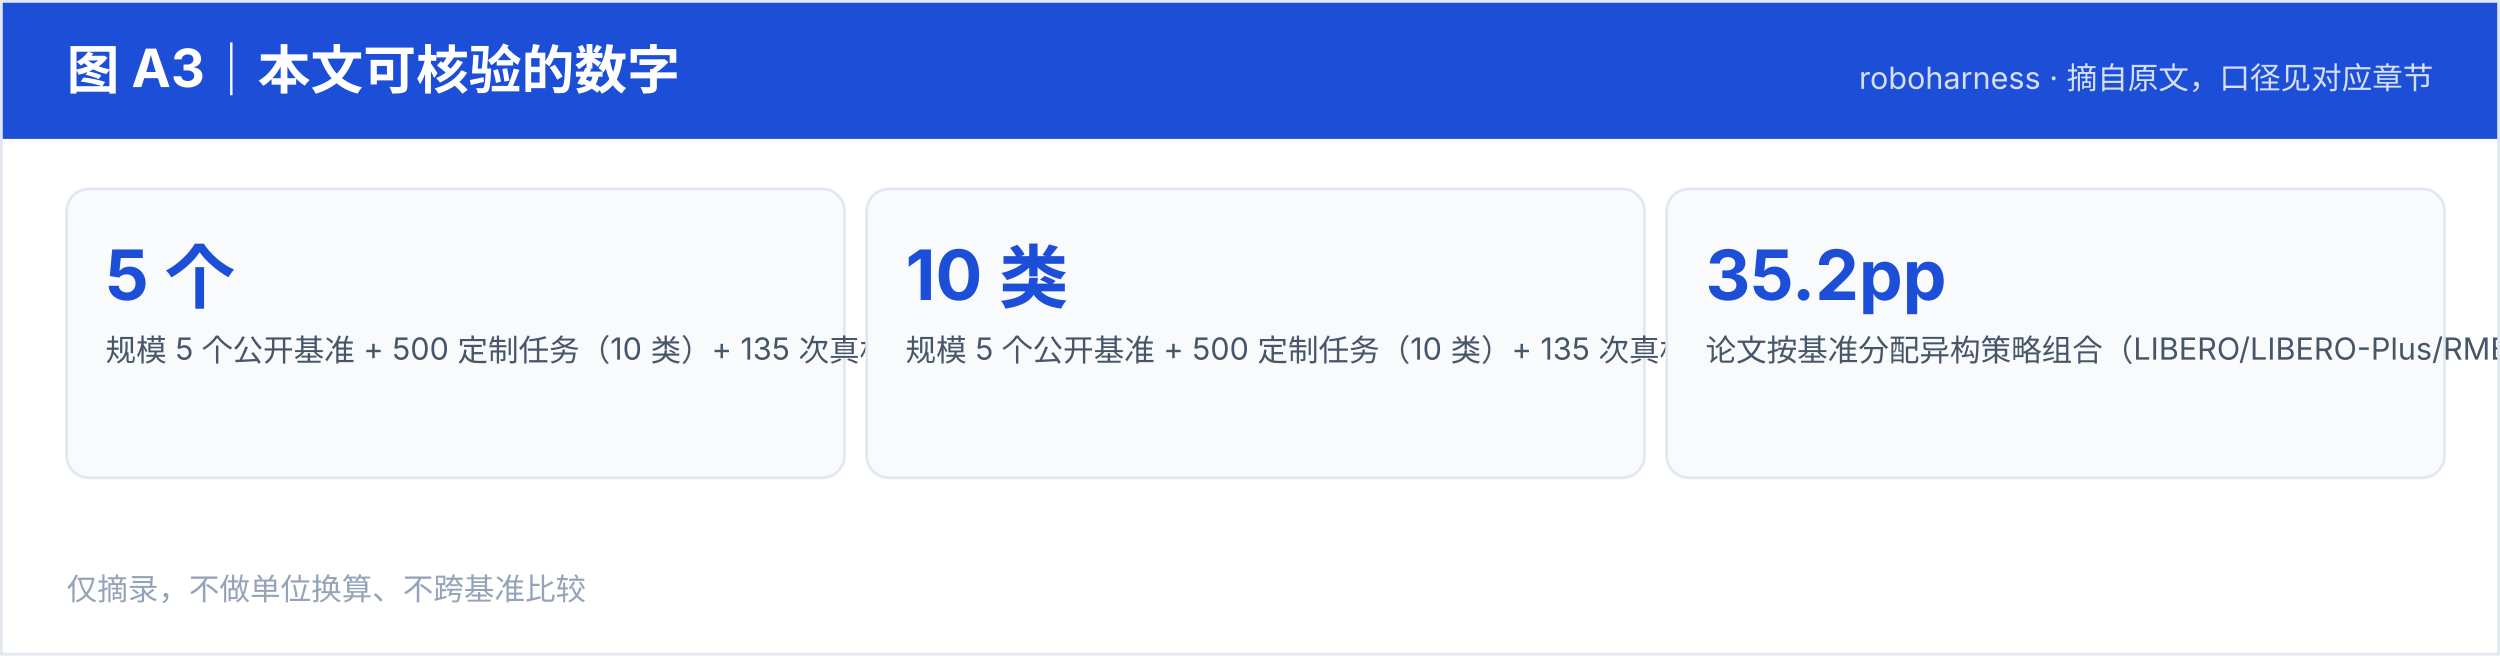
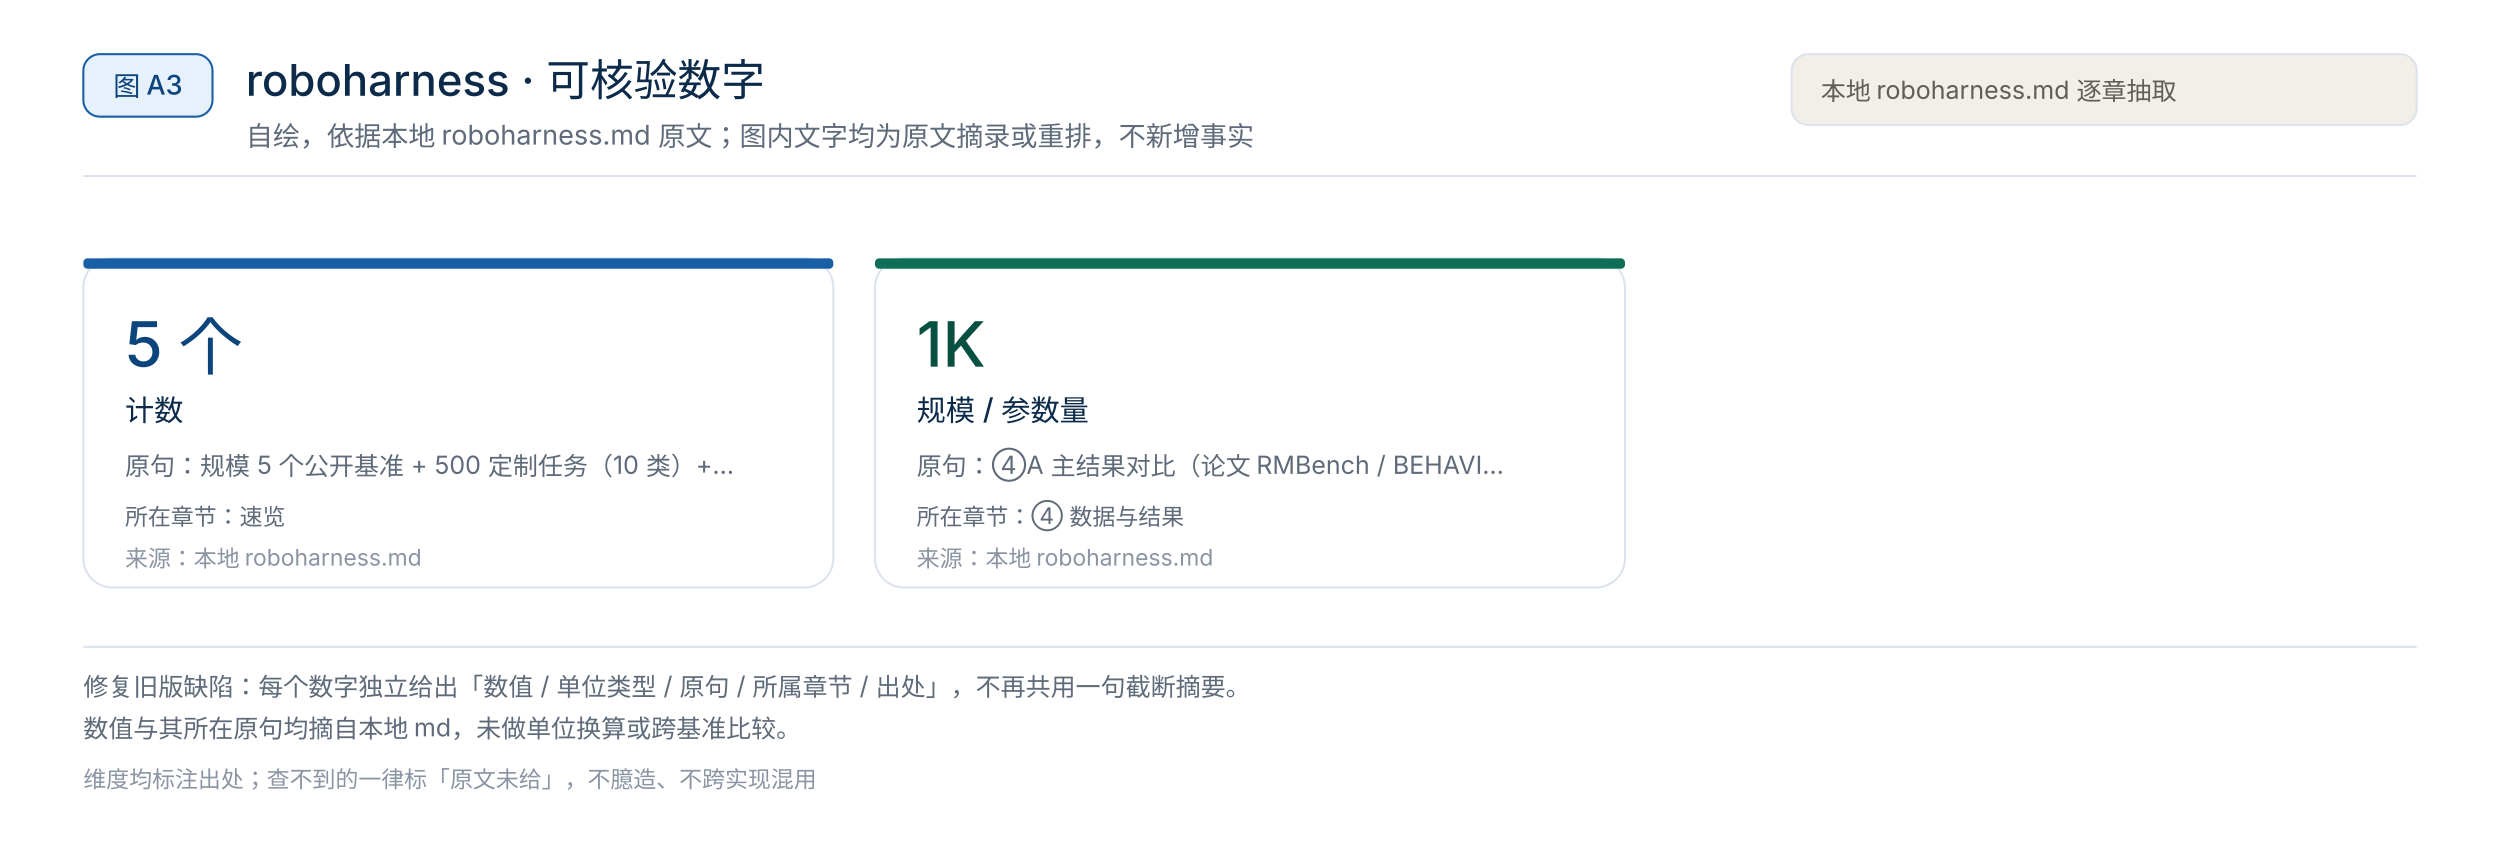
- <svg xmlns="http://www.w3.org/2000/svg" viewBox="0 0 900 236" width="900" height="236" font-family="PingFang SC, -apple-system, BlinkMacSystemFont, Microsoft YaHei, sans-serif">
-   <rect width="900" height="236" fill="#ffffff" />
-   <rect x="0" y="0" width="900" height="50" fill="#1d4ed8" />
-   <text x="24" y="32" font-size="19" fill="#ffffff" font-weight="700" text-anchor="start">图 A3｜本文可核验的数字</text>
-   <text x="876" y="32" font-size="11" fill="#ffffff" font-weight="400" text-anchor="end" opacity="0.82">roboharness · 摘自原文，口径见对应章节</text>
-   <rect x="24" y="68" width="280" height="104" rx="8" fill="#f8fafc" stroke="#e2e8f0" />
-   <text x="38" y="108" font-size="25" fill="#1d4ed8" font-weight="700" text-anchor="start">5 个</text>
-   <text x="38" y="130" font-size="11" fill="#475569" font-weight="400" text-anchor="start">规模 5 个公开基准 + 500 定制任务（10 类）+ 135 次真机试验</text>
-   <rect x="312" y="68" width="280" height="104" rx="8" fill="#f8fafc" stroke="#e2e8f0" />
-   <text x="326" y="108" font-size="25" fill="#1d4ed8" font-weight="700" text-anchor="start">10 类</text>
-   <text x="326" y="130" font-size="11" fill="#475569" font-weight="400" text-anchor="start">规模 5 个公开基准 + 500 定制任务（10 类）+ 135 次真机试验</text>
-   <rect x="600" y="68" width="280" height="104" rx="8" fill="#f8fafc" stroke="#e2e8f0" />
-   <text x="614" y="108" font-size="25" fill="#1d4ed8" font-weight="700" text-anchor="start">35.2pp</text>
-   <text x="614" y="130" font-size="11" fill="#475569" font-weight="400" text-anchor="start">论文按基准分配异构策略组合（LIBERO/LIBERO-Plus/RMBen</text>
-   <text x="24" y="216" font-size="11" fill="#94a3b8" font-weight="400" text-anchor="start">仅摘录，不做单位换算、不跨基准比较</text>
-   <rect x="0.5" y="0.5" width="899" height="235" fill="none" stroke="#e2e8f0" />
+ <svg xmlns="http://www.w3.org/2000/svg" width="1200" height="408" viewBox="0 0 1200 408" role="img">
+   <defs>
+     <marker id="arrow" viewBox="0 0 10 10" refX="8" refY="5" markerWidth="6" markerHeight="6" orient="auto-start-reverse">
+       <path d="M2 1L8 5L2 9" fill="none" stroke="#185FA5" stroke-width="1.6" stroke-linecap="round" stroke-linejoin="round" />
+     </marker>
+   </defs>
+   <rect x="0" y="0" width="1200" height="408" rx="0" fill="#FFFFFF" stroke="#FFFFFF" stroke-width="1" />
+   <text x="118" y="46" font-family="-apple-system,BlinkMacSystemFont,'PingFang SC','Microsoft YaHei',sans-serif" font-size="21" font-weight="500" fill="#0C2B4A" text-anchor="start">roboharness · 可核验数字</text>
+   <text x="118" y="70" font-family="-apple-system,BlinkMacSystemFont,'PingFang SC','Microsoft YaHei',sans-serif" font-size="13" font-weight="400" fill="#5F6B7A" text-anchor="start">自绘，依据本地 roboharness.md 原文；图内文字均为原文摘录或重排，不新增事实</text>
+   <rect x="40" y="84" width="1120" height="1" rx="0" fill="#DDE3EC" stroke="#DDE3EC" stroke-width="0" />
+   <rect x="860" y="26" width="300" height="34" rx="8" fill="#F1EFE8" stroke="#DDE3EC" stroke-width="1" />
+   <text x="874" y="48" font-family="-apple-system,BlinkMacSystemFont,'PingFang SC','Microsoft YaHei',sans-serif" font-size="12" font-weight="400" fill="#5F5E5A" text-anchor="start">本地 roboharness.md 逐章抽取</text>
+   <rect x="40" y="26" width="62" height="30" rx="8" fill="#E6F1FB" stroke="#185FA5" stroke-width="1" />
+   <text x="71" y="46" font-family="-apple-system,BlinkMacSystemFont,'PingFang SC','Microsoft YaHei',sans-serif" font-size="13" font-weight="500" fill="#0C447C" text-anchor="middle">图 A3</text>
+   <rect x="40" y="124" width="360" height="158" rx="14" fill="#FFFFFF" stroke="#DDE3EC" stroke-width="1" />
+   <rect x="40" y="124" width="360" height="5" rx="2" fill="#185FA5" stroke="#185FA5" stroke-width="0" />
+   <text x="60" y="176" font-family="-apple-system,BlinkMacSystemFont,'PingFang SC','Microsoft YaHei',sans-serif" font-size="30" font-weight="500" fill="#0C447C" text-anchor="start">5 个</text>
+   <text x="60" y="202" font-family="-apple-system,BlinkMacSystemFont,'PingFang SC','Microsoft YaHei',sans-serif" font-size="14" font-weight="500" fill="#0C2B4A" text-anchor="start">计数</text>
+   <text x="60" y="228" font-family="-apple-system,BlinkMacSystemFont,'PingFang SC','Microsoft YaHei',sans-serif" font-size="12" font-weight="400" fill="#5F6B7A" text-anchor="start">原句：规模 5 个公开基准 + 500 定制任务（10 类）+…</text>
+   <text x="60" y="252" font-family="-apple-system,BlinkMacSystemFont,'PingFang SC','Microsoft YaHei',sans-serif" font-size="11" font-weight="400" fill="#5F6B7A" text-anchor="start">所在章节：速览</text>
+   <text x="60" y="272" font-family="-apple-system,BlinkMacSystemFont,'PingFang SC','Microsoft YaHei',sans-serif" font-size="11" font-weight="400" fill="#8A94A3" text-anchor="start">来源：本地 roboharness.md</text>
+   <rect x="420" y="124" width="360" height="158" rx="14" fill="#FFFFFF" stroke="#DDE3EC" stroke-width="1" />
+   <rect x="420" y="124" width="360" height="5" rx="2" fill="#0F6E56" stroke="#0F6E56" stroke-width="0" />
+   <text x="440" y="176" font-family="-apple-system,BlinkMacSystemFont,'PingFang SC','Microsoft YaHei',sans-serif" font-size="30" font-weight="500" fill="#085041" text-anchor="start">1K</text>
+   <text x="440" y="202" font-family="-apple-system,BlinkMacSystemFont,'PingFang SC','Microsoft YaHei',sans-serif" font-size="14" font-weight="500" fill="#0C2B4A" text-anchor="start">规模 / 参数量</text>
+   <text x="440" y="228" font-family="-apple-system,BlinkMacSystemFont,'PingFang SC','Microsoft YaHei',sans-serif" font-size="12" font-weight="400" fill="#5F6B7A" text-anchor="start">原句：④A 主结果对比（论文 RMBench / BEHAVI…</text>
+   <text x="440" y="252" font-family="-apple-system,BlinkMacSystemFont,'PingFang SC','Microsoft YaHei',sans-serif" font-size="11" font-weight="400" fill="#5F6B7A" text-anchor="start">所在章节：④ 数据与结果</text>
+   <text x="440" y="272" font-family="-apple-system,BlinkMacSystemFont,'PingFang SC','Microsoft YaHei',sans-serif" font-size="11" font-weight="400" fill="#8A94A3" text-anchor="start">来源：本地 roboharness.md</text>
+   <rect x="40" y="310" width="1120" height="1" rx="0" fill="#DDE3EC" stroke="#DDE3EC" stroke-width="0" />
+   <text x="40" y="334" font-family="-apple-system,BlinkMacSystemFont,'PingFang SC','Microsoft YaHei',sans-serif" font-size="12" font-weight="400" fill="#5F6B7A" text-anchor="start">修复旧版缺陷：每个数字独立给出「数值 / 单位类型 / 原句 / 所属章节 / 出处」，不再共用一句截断摘要。</text>
+   <text x="40" y="354" font-family="-apple-system,BlinkMacSystemFont,'PingFang SC','Microsoft YaHei',sans-serif" font-size="12" font-weight="400" fill="#5F6B7A" text-anchor="start">数值与其所在原句均摘自本地 md，未做单位换算或跨基准比较。</text>
+   <text x="40" y="378" font-family="-apple-system,BlinkMacSystemFont,'PingFang SC','Microsoft YaHei',sans-serif" font-size="11" font-weight="400" fill="#8A94A3" text-anchor="start">维度均标注出处；查不到的一律标「原文未给」，不臆造、不跨实现混用</text>
</svg>
